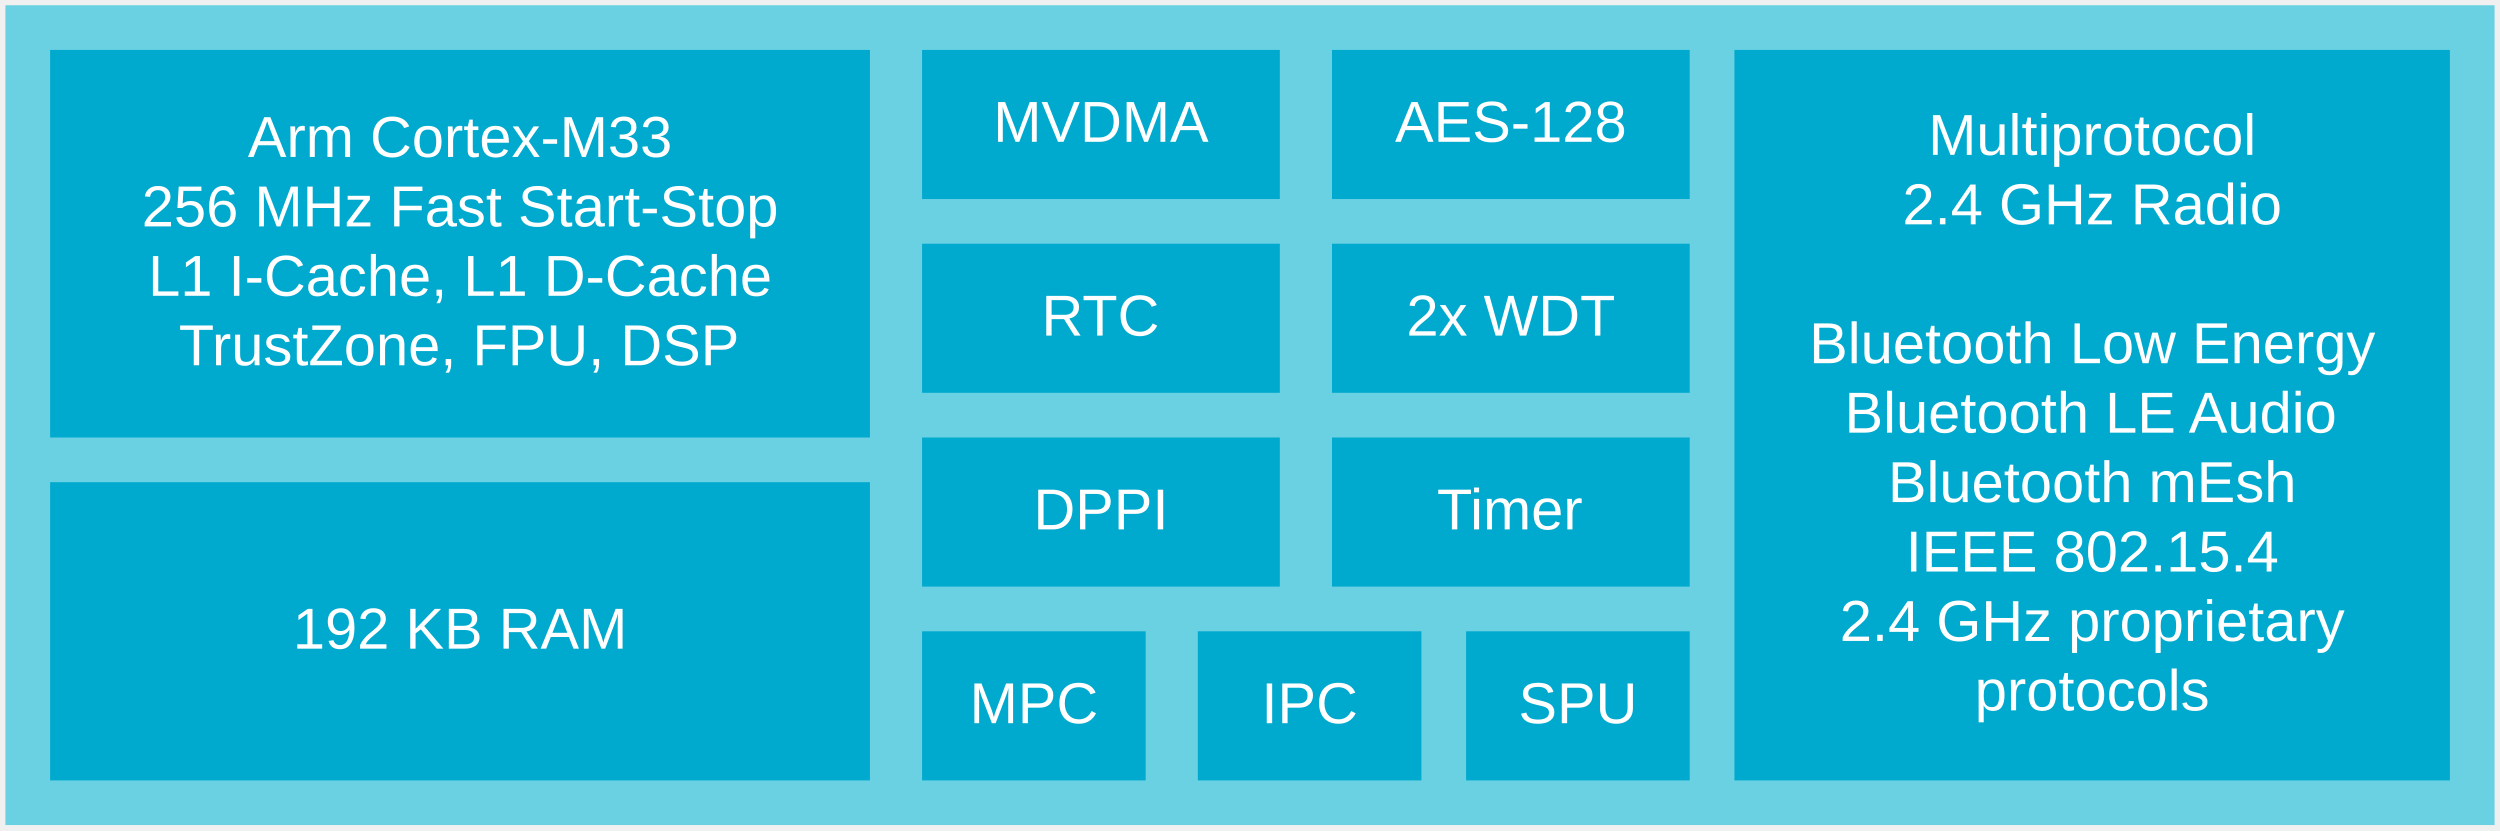
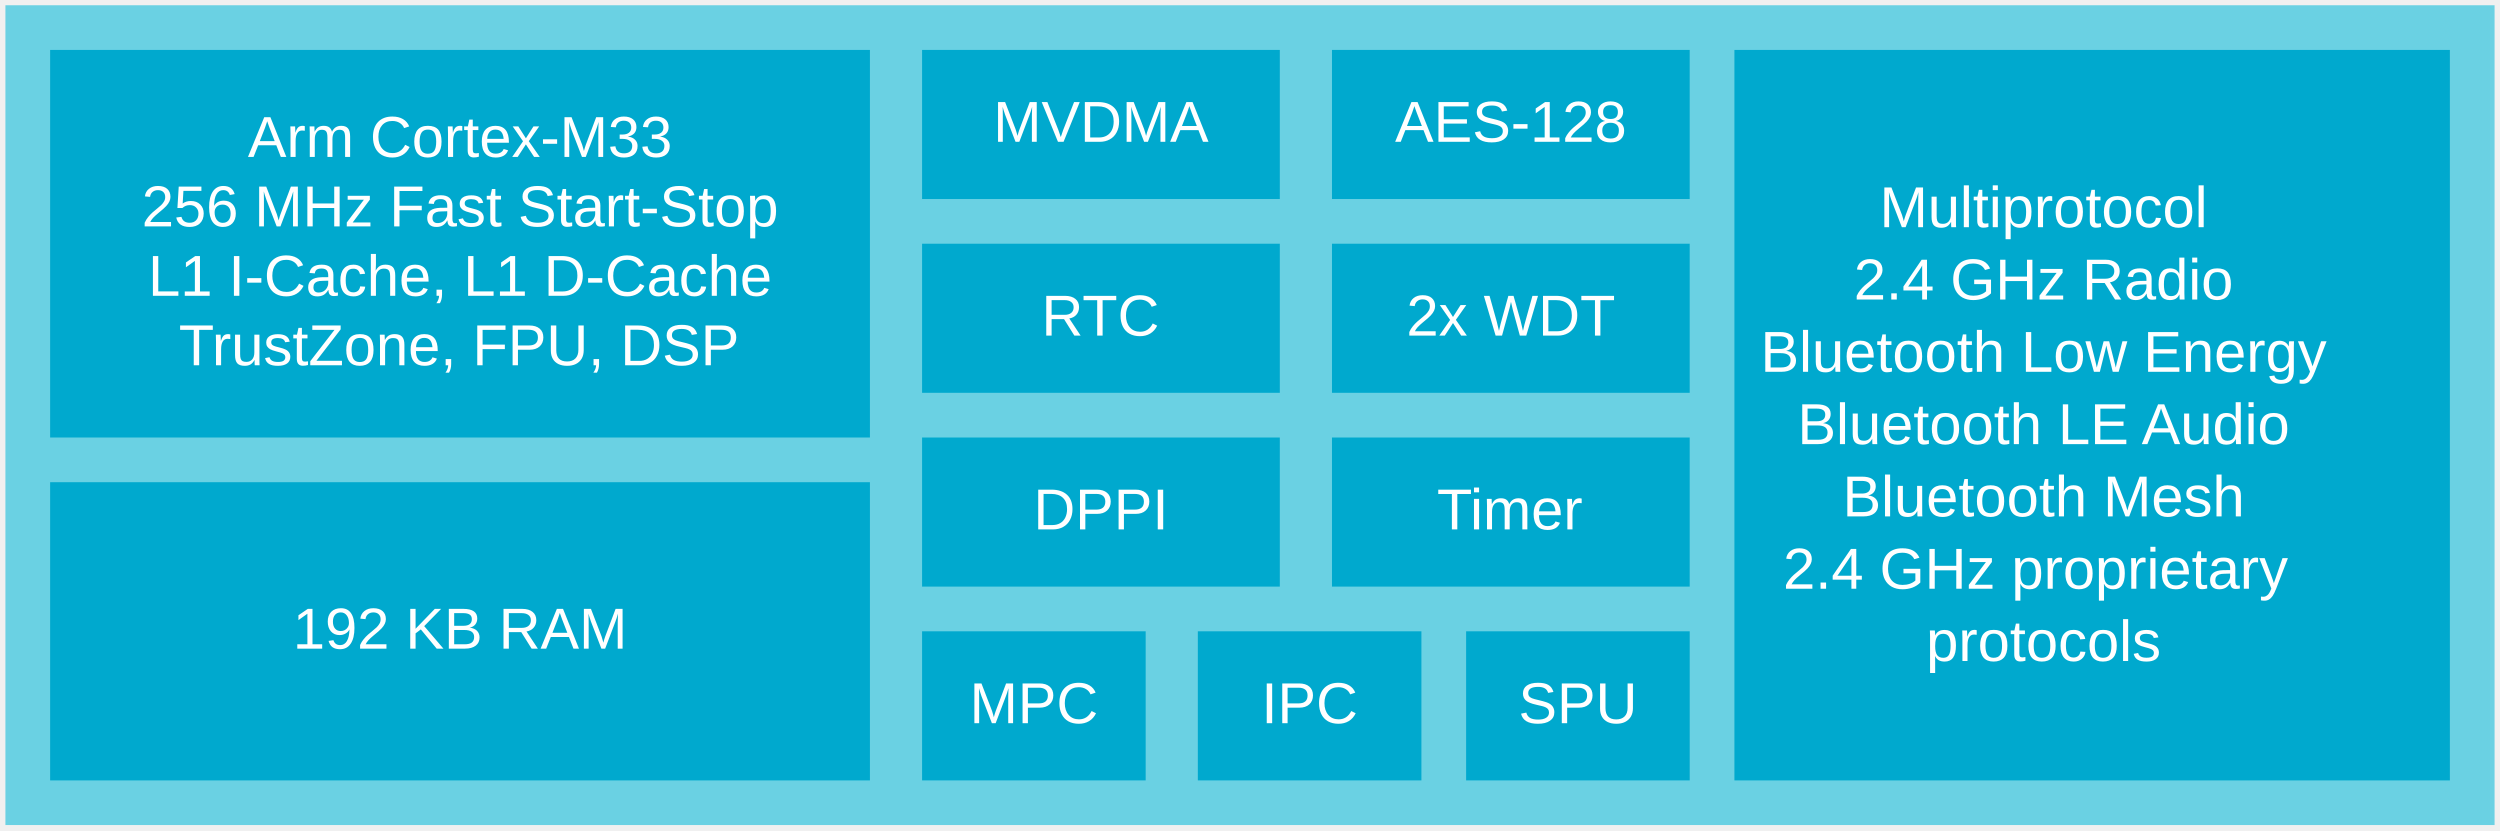
- <svg xmlns="http://www.w3.org/2000/svg" width="6.603in" height="2.193in" viewBox="0 0 475.386 157.906" xml:space="preserve" color-interpolation-filters="sRGB" class="st5">
-   <style type="text/css">
+ <svg xmlns="http://www.w3.org/2000/svg" width="6.603in" height="2.193in" viewBox="0 0 475.386 157.906" xml:space="preserve" color-interpolation-filters="sRGB" class="st5" version="1.1" id="svg22">
+   <defs id="defs22" />
+   <style type="text/css" id="style1">
	
		.st1 {fill:#6ad1e3;stroke:none;stroke-width:1}
		.st2 {fill:#00a9ce;stroke:none;stroke-width:1}
		.st3 {fill:#ffffff;font-family:Arial;font-size:0.917em}
		.st4 {font-size:1em}
		.st5 {fill:none;fill-rule:evenodd;font-size:12px;overflow:visible;stroke-linecap:square;stroke-miterlimit:3}
	
	</style>
-   <g>
+   <g id="g22">
    <g id="shape6-1" transform="translate(1,-1)">
-       <rect x="0" y="2" width="473.386" height="155.906" class="st1" />
+       <rect x="0" y="2" width="473.386" height="155.906" class="st1" id="rect2" />
    </g>
    <g id="shape7-3" transform="translate(9.50394,-74.7008)">
-       <rect x="0" y="84.196" width="155.906" height="73.71" class="st2" />
-       <text x="37.61" y="104.55" class="st3">Arm Cortex-M33 <tspan x="17.43" dy="1.2em" class="st4">256</tspan> MHz Fast Start-Stop<tspan x="18.64" dy="1.2em" class="st4">L1 I</tspan>-Cache, L1 D-Cache<tspan x="24.47" dy="1.2em" class="st4">TrustZone,</tspan> FPU, DSP</text>
+       <rect x="0" y="84.196" width="155.906" height="73.71" class="st2" id="rect3" />
+       <text x="37.61" y="104.55" class="st3" id="text5">Arm Cortex-M33 <tspan x="17.43" dy="1.2em" class="st4" id="tspan3">256</tspan> MHz Fast Start-Stop<tspan x="18.64" dy="1.2em" class="st4" id="tspan4">L1 I</tspan>-Cache, L1 D-Cache<tspan x="24.47" dy="1.2em" class="st4" id="tspan5">TrustZone,</tspan> FPU, DSP</text>
    </g>
    <g id="shape11-9" transform="translate(329.819,-9.49056)">
-       <rect x="0" y="18.986" width="136.063" height="138.92" class="st2" />
-       <text x="36.85" y="38.95" class="st3">Multiprotocol<tspan x="31.96" dy="1.2em" class="st4">2.4 GHz Radio  </tspan>
-         <tspan x="14.22" dy="2.4em" class="st4">Bluetooth Low Energy</tspan>
-         <tspan x="20.94" dy="1.2em" class="st4">Bluetooth LE Audio </tspan>
-         <tspan x="29.2" dy="1.2em" class="st4">Bluetooth </tspan>mEsh <tspan x="32.56" dy="1.2em" class="st4">IEEE 802.15.4</tspan>
-         <tspan x="20.04" dy="1.2em" class="st4">2.4 GHz proprietary </tspan>
-         <tspan x="45.71" dy="1.2em" class="st4">protocols</tspan>
+       <rect x="0" y="18.986" width="136.063" height="138.92" class="st2" id="rect5" />
+       <text x="72.557" y="38.95" class="st3" id="text12" style="text-align:center;text-anchor:middle">
+         <tspan id="tspan22" x="72.557" y="38.95" />
+         <tspan x="72.557" y="52.7" id="tspan30">Multiprotocol</tspan>
+         <tspan id="tspan23" x="72.557" y="66.45">2.4 GHz Radio</tspan>
+         <tspan x="72.557" y="80.2" id="tspan24">Bluetooth Low Energy</tspan>
+         <tspan x="72.557" y="93.95" id="tspan26">Bluetooth LE Audio</tspan>
+         <tspan x="72.557" y="107.7" id="tspan27">Bluetooth Mesh</tspan>
+         <tspan x="72.557" y="121.45" id="tspan28">2.4 GHz proprietary </tspan>
+         <tspan x="72.557" y="135.201" id="tspan29">protocols</tspan>
+         <tspan x="72.557" y="148.951" id="tspan25" />
      </text>
    </g>
    <g id="shape13-19" transform="translate(9.50394,-9.49056)">
-       <rect x="0" y="101.195" width="155.906" height="56.711" class="st2" />
-       <text x="46.16" y="132.85" class="st3">192 KB RAM</text>
+       <rect x="0" y="101.195" width="155.906" height="56.711" class="st2" id="rect12" />
+       <text x="46.16" y="132.85" class="st3" id="text13">192 KB RAM</text>
    </g>
    <g id="shape14-22" transform="translate(175.331,-120.055)">
-       <rect x="0" y="129.55" width="68.031" height="28.355" class="st2" />
-       <text x="13.54" y="147.03" class="st3">MVDMA</text>
+       <rect x="0" y="129.55" width="68.031" height="28.355" class="st2" id="rect13" />
+       <text x="13.54" y="147.03" class="st3" id="text14">MVDMA</text>
    </g>
    <g id="shape15-25" transform="translate(253.283,-120.055)">
-       <rect x="0" y="129.55" width="68.031" height="28.355" class="st2" />
-       <text x="12" y="147.03" class="st3">AES-128</text>
+       <rect x="0" y="129.55" width="68.031" height="28.355" class="st2" id="rect14" />
+       <text x="12" y="147.03" class="st3" id="text15">AES-128</text>
    </g>
    <g id="shape16-28" transform="translate(175.331,-83.2003)">
-       <rect x="0" y="129.55" width="68.031" height="28.355" class="st2" />
-       <text x="22.71" y="147.03" class="st3">RTC</text>
+       <rect x="0" y="129.55" width="68.031" height="28.355" class="st2" id="rect15" />
+       <text x="22.71" y="147.03" class="st3" id="text16">RTC</text>
    </g>
    <g id="shape17-31" transform="translate(253.283,-83.2003)">
-       <rect x="0" y="129.55" width="68.031" height="28.355" class="st2" />
-       <text x="14.16" y="147.03" class="st3">2x WDT</text>
+       <rect x="0" y="129.55" width="68.031" height="28.355" class="st2" id="rect16" />
+       <text x="14.16" y="147.03" class="st3" id="text17">2x WDT</text>
    </g>
    <g id="shape18-34" transform="translate(175.331,-46.3454)">
-       <rect x="0" y="129.55" width="68.031" height="28.355" class="st2" />
-       <text x="21.18" y="147.03" class="st3">DPPI</text>
+       <rect x="0" y="129.55" width="68.031" height="28.355" class="st2" id="rect17" />
+       <text x="21.18" y="147.03" class="st3" id="text18">DPPI</text>
    </g>
    <g id="shape19-37" transform="translate(253.283,-46.3454)">
-       <rect x="0" y="129.55" width="68.031" height="28.355" class="st2" />
-       <text x="19.96" y="147.03" class="st3">Timer</text>
+       <rect x="0" y="129.55" width="68.031" height="28.355" class="st2" id="rect18" />
+       <text x="19.96" y="147.03" class="st3" id="text19">Timer</text>
    </g>
    <g id="shape20-40" transform="translate(175.331,-9.49056)">
-       <rect x="0" y="129.55" width="42.52" height="28.355" class="st2" />
-       <text x="9.04" y="147.03" class="st3">MPC</text>
+       <rect x="0" y="129.55" width="42.52" height="28.355" class="st2" id="rect19" />
+       <text x="9.04" y="147.03" class="st3" id="text20">MPC</text>
    </g>
    <g id="shape21-43" transform="translate(278.795,-9.49056)">
-       <rect x="0" y="129.55" width="42.52" height="28.355" class="st2" />
-       <text x="9.95" y="147.03" class="st3">SPU</text>
+       <rect x="0" y="129.55" width="42.52" height="28.355" class="st2" id="rect20" />
+       <text x="9.95" y="147.03" class="st3" id="text21">SPU</text>
    </g>
    <g id="shape22-46" transform="translate(227.772,-9.49056)">
-       <rect x="0" y="129.55" width="42.52" height="28.355" class="st2" />
-       <text x="12.09" y="147.03" class="st3">IPC</text>
+       <rect x="0" y="129.55" width="42.52" height="28.355" class="st2" id="rect21" />
+       <text x="12.09" y="147.03" class="st3" id="text22">IPC</text>
    </g>
  </g>
</svg>
